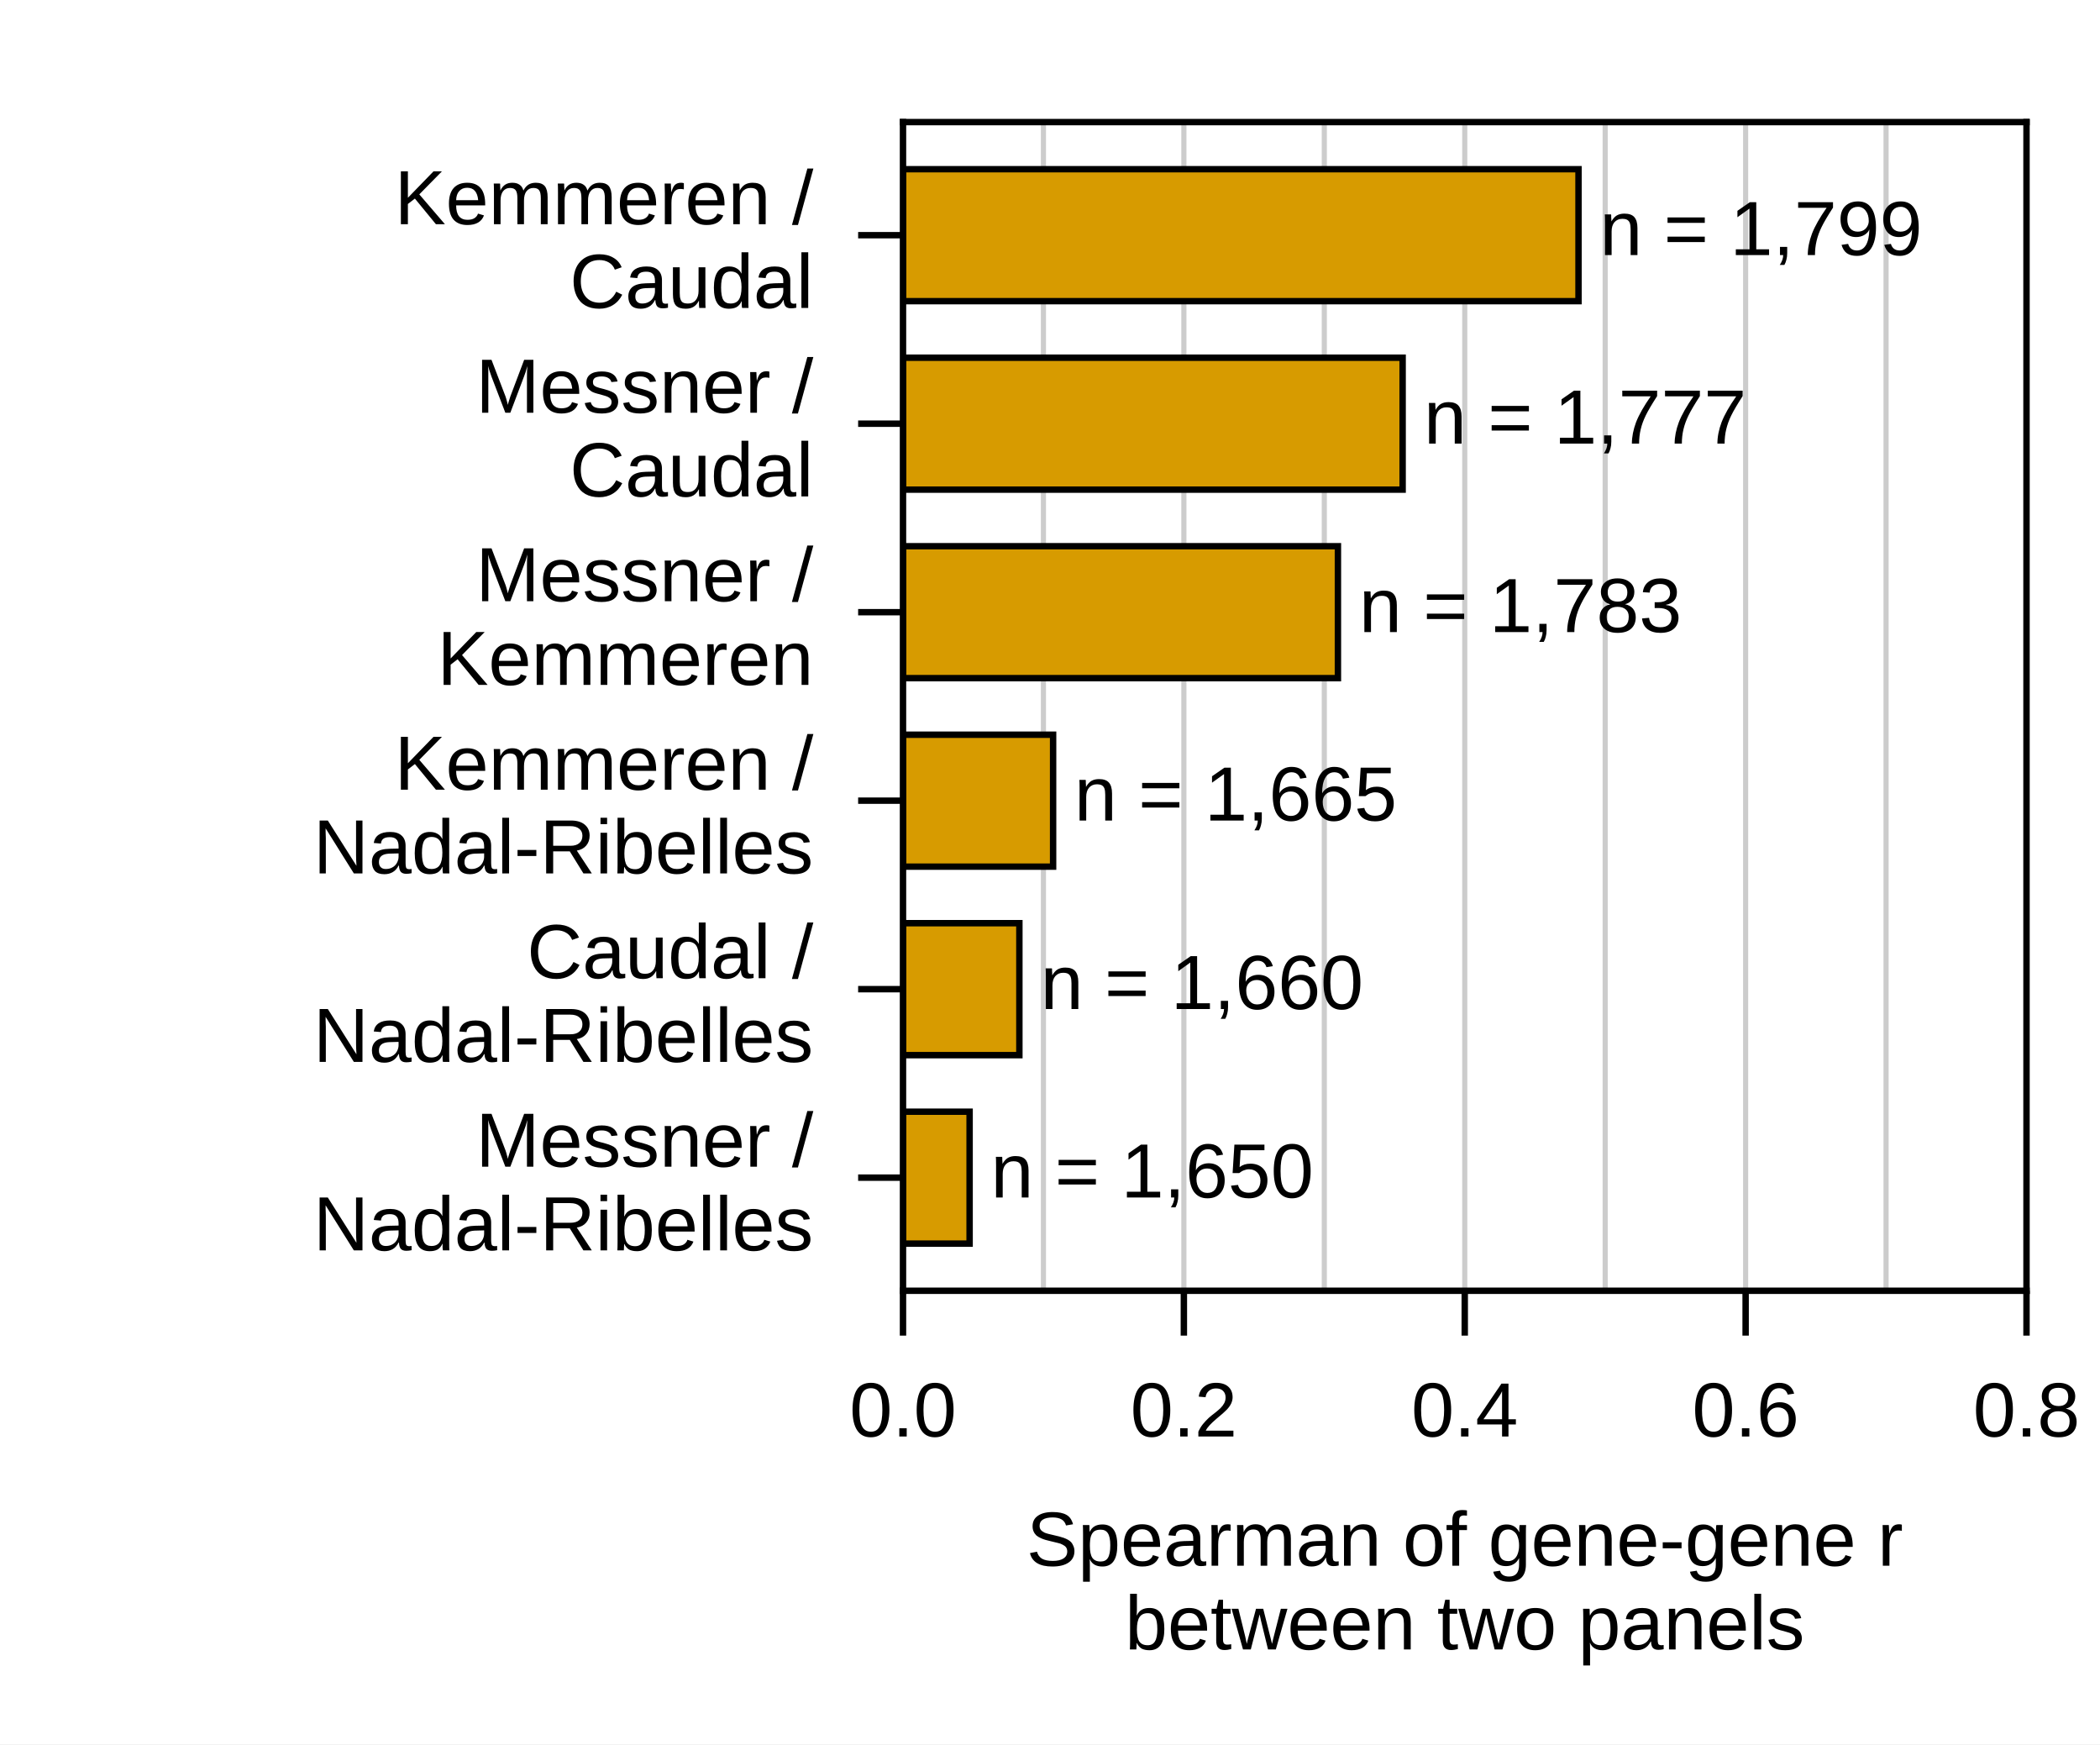
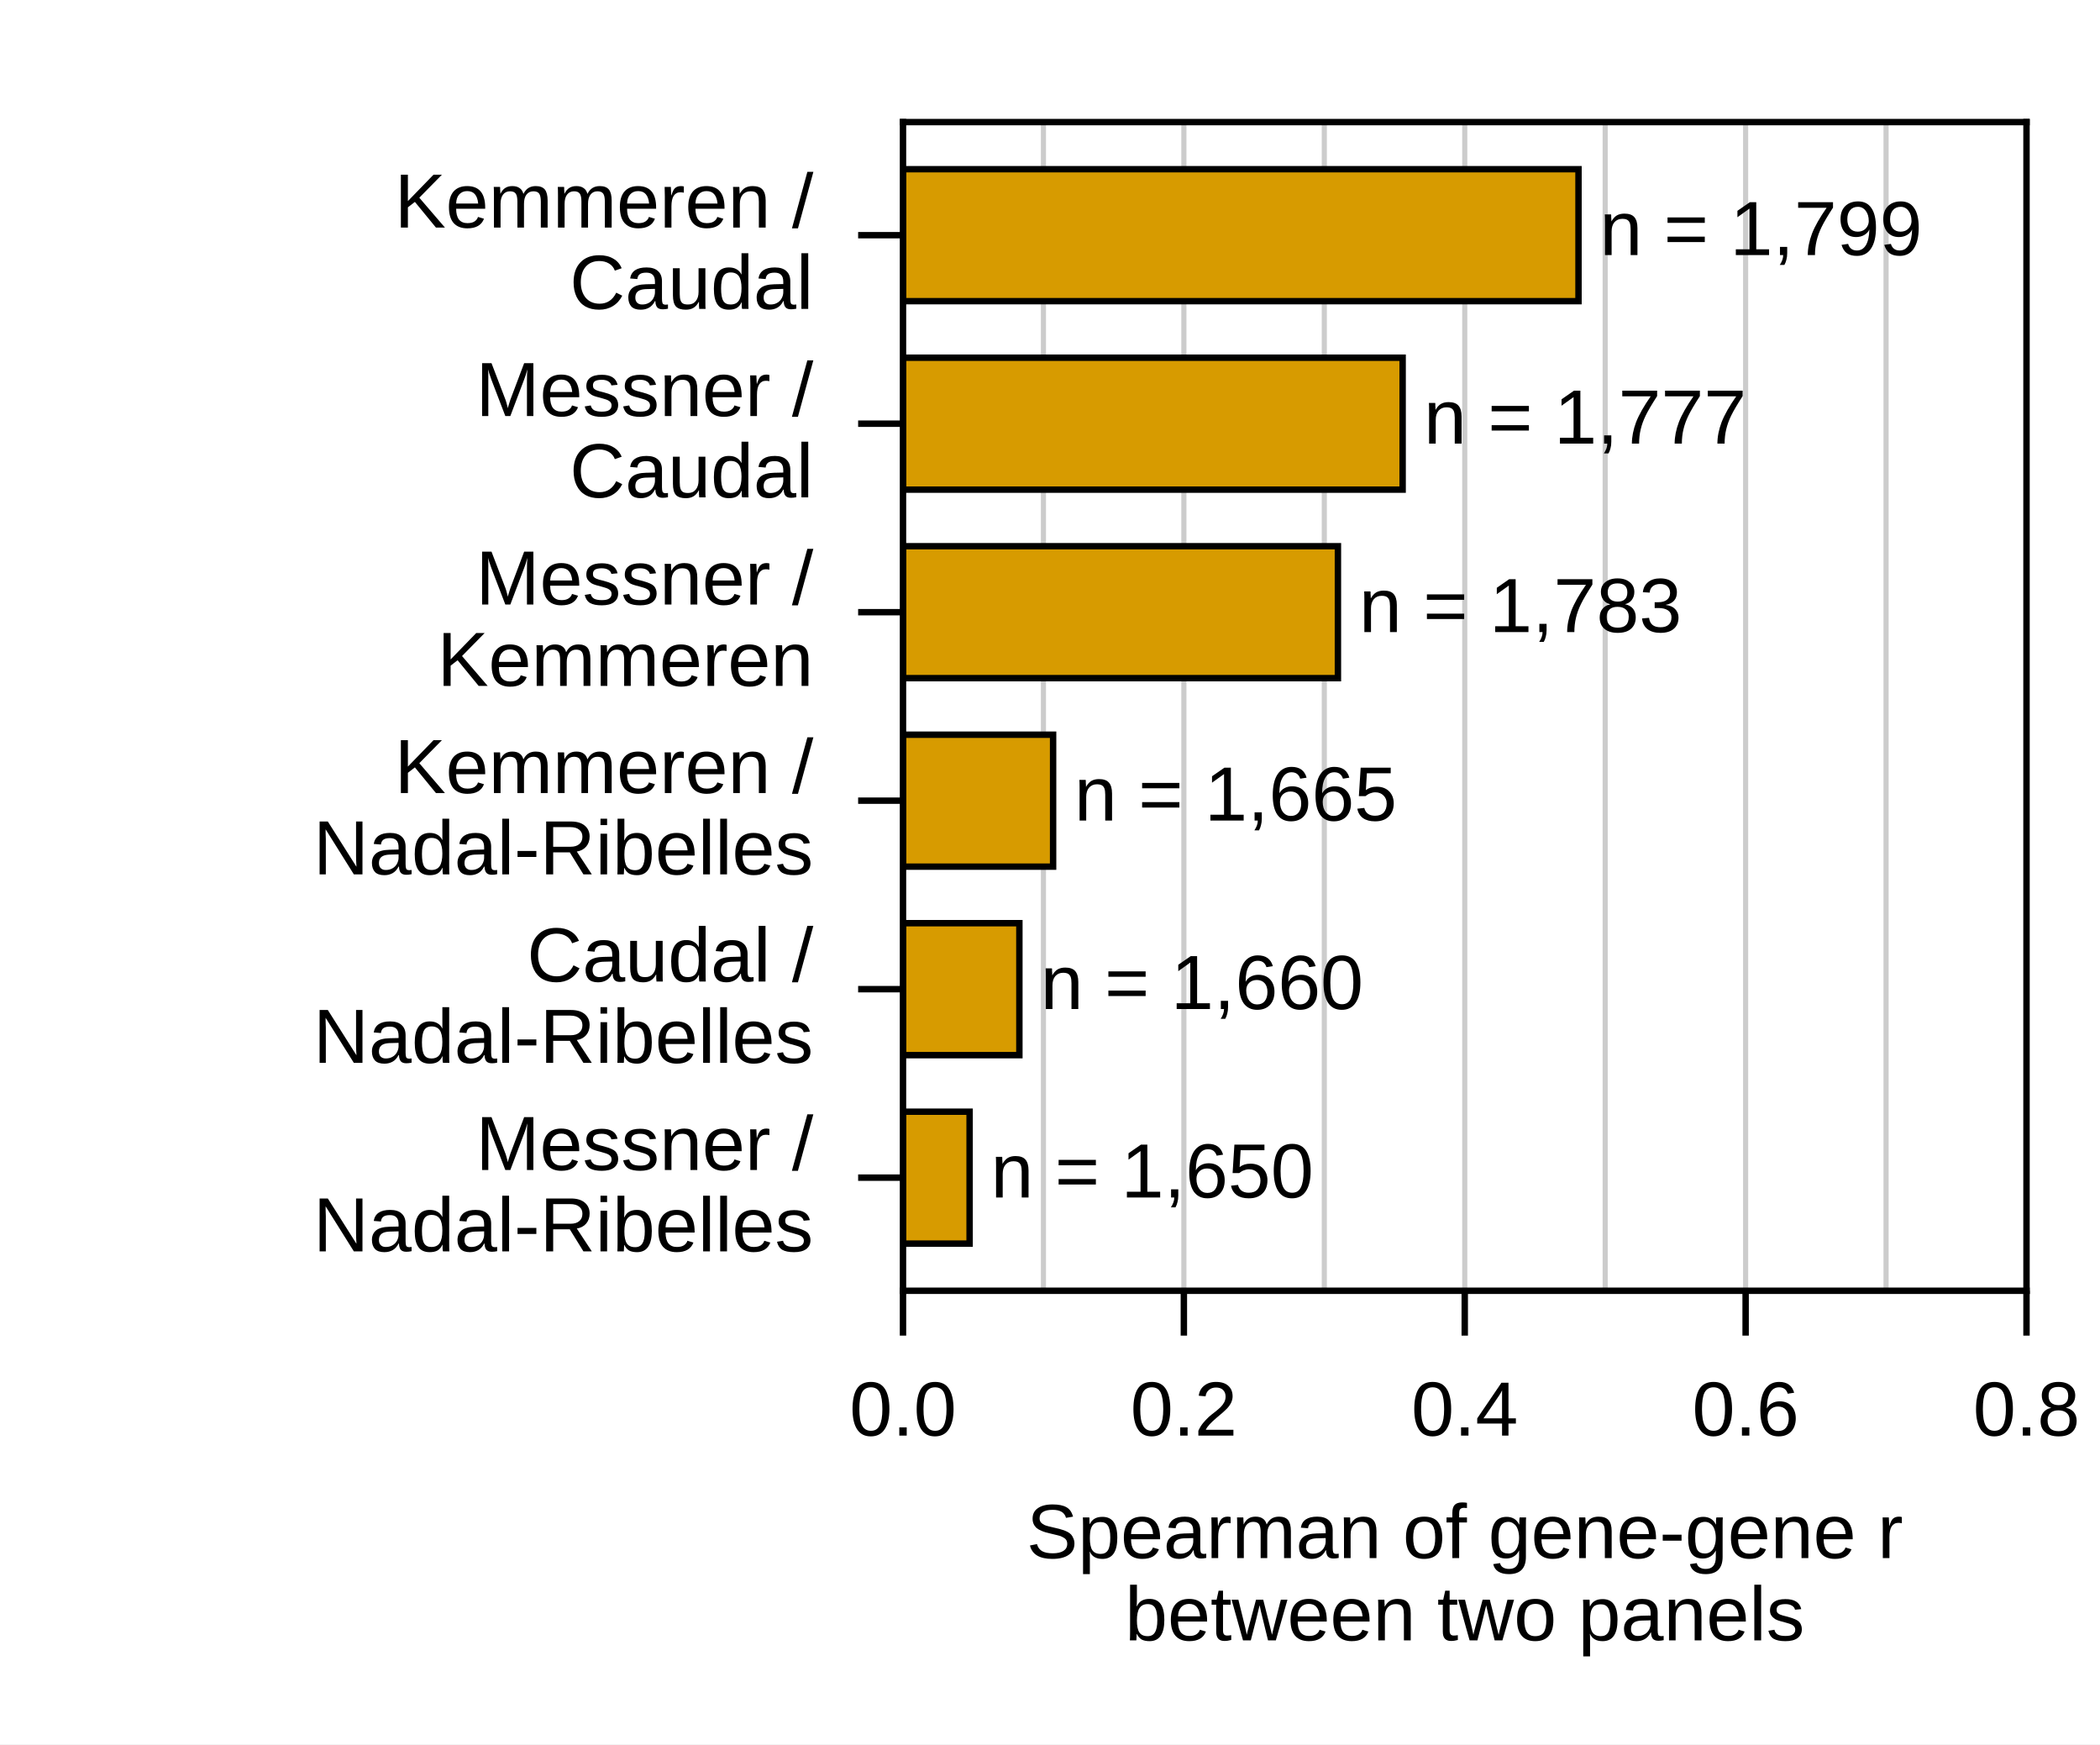
<svg xmlns="http://www.w3.org/2000/svg" xmlns:xlink="http://www.w3.org/1999/xlink" width="227.559" height="188.976" viewBox="0 0 227.559 188.976" version="1.1">
  <g transform="scale(1.388889)">
    <defs>
      <style type="text/css">*{stroke-linejoin: round; stroke-linecap: butt}</style>
    </defs>
    <g id="figure_1">
      <g id="patch_1">
        <path d="M 0 136.063  L 163.843 136.063  L 163.843 0  L 0 0  z " style="fill: #ffffff" />
      </g>
      <g id="axes_1">
        <g id="patch_2">
          <path d="M 70.452 100.687  L 158.108 100.687  L 158.108 9.524  L 70.452 9.524  z " style="fill: #ffffff" />
        </g>
        <g id="matplotlib.axis_1">
          <g id="xtick_1">
            <g id="line2d_1">
              <path d="M 70.452 100.687  L 70.452 9.524  " clip-path="url(#pf88b1bb439)" style="fill: none; stroke: #cccccc; stroke-width: 0.4; stroke-linecap: square" />
            </g>
            <g id="line2d_2">
              <defs>
                <path id="me74509bfa7" d="M 0 0  L 0 3.5  " style="stroke: #000000; stroke-width: 0.5" />
              </defs>
              <g>
                <use xlink:href="#me74509bfa7" x="70.452" y="100.687" style="stroke: #000000; stroke-width: 0.5" />
              </g>
            </g>
            <g id="text_1">
-               <text style="font-size: 6px; font-family: 'Arial'; text-anchor: middle" x="70.452" y="112.055" transform="rotate(-0 70.45228 112.0548)">0.0</text>
+               <text style="font-size: 6px; font-family: 'Arial'; text-anchor: middle" x="70.452" y="111.981" transform="rotate(-0 70.45228 111.9813)">0.0</text>
            </g>
          </g>
          <g id="xtick_2">
            <g id="line2d_3">
              <path d="M 92.366 100.687  L 92.366 9.524  " clip-path="url(#pf88b1bb439)" style="fill: none; stroke: #cccccc; stroke-width: 0.4; stroke-linecap: square" />
            </g>
            <g id="line2d_4">
              <g>
                <use xlink:href="#me74509bfa7" x="92.366" y="100.687" style="stroke: #000000; stroke-width: 0.5" />
              </g>
            </g>
            <g id="text_2">
-               <text style="font-size: 6px; font-family: 'Arial'; text-anchor: middle" x="92.366" y="112.055" transform="rotate(-0 92.36622 112.0548)">0.2</text>
+               <text style="font-size: 6px; font-family: 'Arial'; text-anchor: middle" x="92.366" y="111.981" transform="rotate(-0 92.36622 111.9813)">0.2</text>
            </g>
          </g>
          <g id="xtick_3">
            <g id="line2d_5">
              <path d="M 114.28 100.687  L 114.28 9.524  " clip-path="url(#pf88b1bb439)" style="fill: none; stroke: #cccccc; stroke-width: 0.4; stroke-linecap: square" />
            </g>
            <g id="line2d_6">
              <g>
                <use xlink:href="#me74509bfa7" x="114.28" y="100.687" style="stroke: #000000; stroke-width: 0.5" />
              </g>
            </g>
            <g id="text_3">
-               <text style="font-size: 6px; font-family: 'Arial'; text-anchor: middle" x="114.28" y="112.055" transform="rotate(-0 114.2802 112.0548)">0.4</text>
+               <text style="font-size: 6px; font-family: 'Arial'; text-anchor: middle" x="114.28" y="111.981" transform="rotate(-0 114.2802 111.9813)">0.4</text>
            </g>
          </g>
          <g id="xtick_4">
            <g id="line2d_7">
              <path d="M 136.194 100.687  L 136.194 9.524  " clip-path="url(#pf88b1bb439)" style="fill: none; stroke: #cccccc; stroke-width: 0.4; stroke-linecap: square" />
            </g>
            <g id="line2d_8">
              <g>
                <use xlink:href="#me74509bfa7" x="136.194" y="100.687" style="stroke: #000000; stroke-width: 0.5" />
              </g>
            </g>
            <g id="text_4">
-               <text style="font-size: 6px; font-family: 'Arial'; text-anchor: middle" x="136.194" y="112.055" transform="rotate(-0 136.1941 112.0548)">0.6</text>
+               <text style="font-size: 6px; font-family: 'Arial'; text-anchor: middle" x="136.194" y="111.981" transform="rotate(-0 136.1941 111.9813)">0.6</text>
            </g>
          </g>
          <g id="xtick_5">
            <g id="line2d_9">
              <path d="M 158.108 100.687  L 158.108 9.524  " clip-path="url(#pf88b1bb439)" style="fill: none; stroke: #cccccc; stroke-width: 0.4; stroke-linecap: square" />
            </g>
            <g id="line2d_10">
              <g>
                <use xlink:href="#me74509bfa7" x="158.108" y="100.687" style="stroke: #000000; stroke-width: 0.5" />
              </g>
            </g>
            <g id="text_5">
-               <text style="font-size: 6px; font-family: 'Arial'; text-anchor: middle" x="158.108" y="112.055" transform="rotate(-0 158.108 112.0548)">0.8</text>
+               <text style="font-size: 6px; font-family: 'Arial'; text-anchor: middle" x="158.108" y="111.981" transform="rotate(-0 158.108 111.9813)">0.8</text>
            </g>
          </g>
          <g id="xtick_6">
            <g id="line2d_11">
              <path d="M 81.409 100.687  L 81.409 9.524  " clip-path="url(#pf88b1bb439)" style="fill: none; stroke: #cccccc; stroke-width: 0.4; stroke-linecap: square" />
            </g>
            <g id="line2d_12" />
          </g>
          <g id="xtick_7">
            <g id="line2d_13">
              <path d="M 103.323 100.687  L 103.323 9.524  " clip-path="url(#pf88b1bb439)" style="fill: none; stroke: #cccccc; stroke-width: 0.4; stroke-linecap: square" />
            </g>
            <g id="line2d_14" />
          </g>
          <g id="xtick_8">
            <g id="line2d_15">
              <path d="M 125.237 100.687  L 125.237 9.524  " clip-path="url(#pf88b1bb439)" style="fill: none; stroke: #cccccc; stroke-width: 0.4; stroke-linecap: square" />
            </g>
            <g id="line2d_16" />
          </g>
          <g id="xtick_9">
            <g id="line2d_17">
              <path d="M 147.151 100.687  L 147.151 9.524  " clip-path="url(#pf88b1bb439)" style="fill: none; stroke: #cccccc; stroke-width: 0.4; stroke-linecap: square" />
            </g>
            <g id="line2d_18" />
          </g>
          <g id="text_6">
-             <text style="font-size: 6px; font-family: 'Arial'" transform="translate(80.09375 122.1353)">Spearman of gene-gene r</text>
-             <text style="font-size: 6px; font-family: 'Arial'" transform="translate(87.76391 128.6657)">between two panels</text>
+             <text style="font-size: 6px; font-family: 'Arial'" transform="translate(80.09375 121.5416)">Spearman of gene-gene r</text>
+             <text style="font-size: 6px; font-family: 'Arial'" transform="translate(87.76391 127.9581)">between two panels</text>
          </g>
        </g>
        <g id="matplotlib.axis_2">
          <g id="ytick_1">
            <g id="line2d_19">
              <defs>
                <path id="mea63f53fba" d="M 0 0  L -3.5 0  " style="stroke: #000000; stroke-width: 0.5" />
              </defs>
              <g>
                <use xlink:href="#mea63f53fba" x="70.452" y="18.347" style="stroke: #000000; stroke-width: 0.5" />
              </g>
            </g>
            <g id="text_7">
-               <text style="font-size: 6px; font-family: 'Arial'" transform="translate(30.77666 17.49036)">Kemmeren /</text>
-               <text style="font-size: 6px; font-family: 'Arial'" transform="translate(44.43978 24.02063)">Caudal</text>
+               <text style="font-size: 6px; font-family: 'Arial'" transform="translate(30.77666 17.75031)">Kemmeren /</text>
+               <text style="font-size: 6px; font-family: 'Arial'" transform="translate(44.43978 24.09643)">Caudal</text>
            </g>
          </g>
          <g id="ytick_2">
            <g id="line2d_20">
              <g>
                <use xlink:href="#mea63f53fba" x="70.452" y="33.05" style="stroke: #000000; stroke-width: 0.5" />
              </g>
            </g>
            <g id="text_8">
-               <text style="font-size: 6px; font-family: 'Arial'" transform="translate(37.11322 32.19394)">Messner /</text>
-               <text style="font-size: 6px; font-family: 'Arial'" transform="translate(44.43978 38.72421)">Caudal</text>
+               <text style="font-size: 6px; font-family: 'Arial'" transform="translate(37.11322 32.45389)">Messner /</text>
+               <text style="font-size: 6px; font-family: 'Arial'" transform="translate(44.43978 38.80002)">Caudal</text>
            </g>
          </g>
          <g id="ytick_3">
            <g id="line2d_21">
              <g>
                <use xlink:href="#mea63f53fba" x="70.452" y="47.754" style="stroke: #000000; stroke-width: 0.5" />
              </g>
            </g>
            <g id="text_9">
-               <text style="font-size: 6px; font-family: 'Arial'" transform="translate(37.11322 46.89752)">Messner /</text>
-               <text style="font-size: 6px; font-family: 'Arial'" transform="translate(34.11041 53.42779)">Kemmeren</text>
+               <text style="font-size: 6px; font-family: 'Arial'" transform="translate(37.11322 47.15747)">Messner /</text>
+               <text style="font-size: 6px; font-family: 'Arial'" transform="translate(34.11041 53.5036)">Kemmeren</text>
            </g>
          </g>
          <g id="ytick_4">
            <g id="line2d_22">
              <g>
                <use xlink:href="#mea63f53fba" x="70.452" y="62.457" style="stroke: #000000; stroke-width: 0.5" />
              </g>
            </g>
            <g id="text_10">
-               <text style="font-size: 6px; font-family: 'Arial'" transform="translate(30.77666 61.6011)">Kemmeren /</text>
-               <text style="font-size: 6px; font-family: 'Arial'" transform="translate(24.43635 68.13138)">Nadal-Ribelles</text>
+               <text style="font-size: 6px; font-family: 'Arial'" transform="translate(30.77666 61.86105)">Kemmeren /</text>
+               <text style="font-size: 6px; font-family: 'Arial'" transform="translate(24.43635 68.20718)">Nadal-Ribelles</text>
            </g>
          </g>
          <g id="ytick_5">
            <g id="line2d_23">
              <g>
                <use xlink:href="#mea63f53fba" x="70.452" y="77.161" style="stroke: #000000; stroke-width: 0.5" />
              </g>
            </g>
            <g id="text_11">
-               <text style="font-size: 6px; font-family: 'Arial'" transform="translate(41.10603 76.30468)">Caudal /</text>
-               <text style="font-size: 6px; font-family: 'Arial'" transform="translate(24.43635 82.83496)">Nadal-Ribelles</text>
+               <text style="font-size: 6px; font-family: 'Arial'" transform="translate(41.10603 76.56463)">Caudal /</text>
+               <text style="font-size: 6px; font-family: 'Arial'" transform="translate(24.43635 82.91076)">Nadal-Ribelles</text>
            </g>
          </g>
          <g id="ytick_6">
            <g id="line2d_24">
              <g>
                <use xlink:href="#mea63f53fba" x="70.452" y="91.864" style="stroke: #000000; stroke-width: 0.5" />
              </g>
            </g>
            <g id="text_12">
-               <text style="font-size: 6px; font-family: 'Arial'" transform="translate(37.11322 91.00826)">Messner /</text>
-               <text style="font-size: 6px; font-family: 'Arial'" transform="translate(24.43635 97.53854)">Nadal-Ribelles</text>
+               <text style="font-size: 6px; font-family: 'Arial'" transform="translate(37.11322 91.26821)">Messner /</text>
+               <text style="font-size: 6px; font-family: 'Arial'" transform="translate(24.43635 97.61434)">Nadal-Ribelles</text>
            </g>
          </g>
        </g>
        <g id="patch_3">
          <path d="M 70.452 13.2  L 123.155 13.2  L 123.155 23.493  L 70.452 23.493  z " clip-path="url(#pf88b1bb439)" style="fill: #d79b00; stroke: #000000; stroke-width: 0.5; stroke-linejoin: miter" />
        </g>
        <g id="patch_4">
          <path d="M 70.452 27.904  L 109.434 27.904  L 109.434 38.196  L 70.452 38.196  z " clip-path="url(#pf88b1bb439)" style="fill: #d79b00; stroke: #000000; stroke-width: 0.5; stroke-linejoin: miter" />
        </g>
        <g id="patch_5">
          <path d="M 70.452 42.607  L 104.385 42.607  L 104.385 52.9  L 70.452 52.9  z " clip-path="url(#pf88b1bb439)" style="fill: #d79b00; stroke: #000000; stroke-width: 0.5; stroke-linejoin: miter" />
        </g>
        <g id="patch_6">
          <path d="M 70.452 57.311  L 82.164 57.311  L 82.164 67.604  L 70.452 67.604  z " clip-path="url(#pf88b1bb439)" style="fill: #d79b00; stroke: #000000; stroke-width: 0.5; stroke-linejoin: miter" />
        </g>
        <g id="patch_7">
          <path d="M 70.452 72.015  L 79.532 72.015  L 79.532 82.307  L 70.452 82.307  z " clip-path="url(#pf88b1bb439)" style="fill: #d79b00; stroke: #000000; stroke-width: 0.5; stroke-linejoin: miter" />
        </g>
        <g id="patch_8">
          <path d="M 70.452 86.718  L 75.649 86.718  L 75.649 97.011  L 70.452 97.011  z " clip-path="url(#pf88b1bb439)" style="fill: #d79b00; stroke: #000000; stroke-width: 0.5; stroke-linejoin: miter" />
        </g>
        <g id="patch_9">
          <path d="M 70.452 100.687  L 70.452 9.524  " style="fill: none; stroke: #000000; stroke-width: 0.5; stroke-linejoin: miter; stroke-linecap: square" />
        </g>
        <g id="patch_10">
          <path d="M 158.108 100.687  L 158.108 9.524  " style="fill: none; stroke: #000000; stroke-width: 0.5; stroke-linejoin: miter; stroke-linecap: square" />
        </g>
        <g id="patch_11">
          <path d="M 70.452 100.687  L 158.108 100.687  " style="fill: none; stroke: #000000; stroke-width: 0.5; stroke-linejoin: miter; stroke-linecap: square" />
        </g>
        <g id="patch_12">
          <path d="M 70.452 9.524  L 158.108 9.524  " style="fill: none; stroke: #000000; stroke-width: 0.5; stroke-linejoin: miter; stroke-linecap: square" />
        </g>
        <g id="text_13">
-           <text style="font-size: 6px; font-family: 'Arial'; text-anchor: start" x="124.799" y="19.899" transform="rotate(-0 124.799 19.89929)">n = 1,799</text>
+           <text style="font-size: 6px; font-family: 'Arial'; text-anchor: start" x="124.799" y="19.898" transform="rotate(-0 124.799 19.89765)">n = 1,799</text>
        </g>
        <g id="text_14">
-           <text style="font-size: 6px; font-family: 'Arial'; text-anchor: start" x="111.078" y="34.603" transform="rotate(-0 111.0776 34.60287)">n = 1,777</text>
+           <text style="font-size: 6px; font-family: 'Arial'; text-anchor: start" x="111.078" y="34.601" transform="rotate(-0 111.0776 34.60123)">n = 1,777</text>
        </g>
        <g id="text_15">
-           <text style="font-size: 6px; font-family: 'Arial'; text-anchor: start" x="106.029" y="49.306" transform="rotate(-0 106.0287 49.30645)">n = 1,783</text>
+           <text style="font-size: 6px; font-family: 'Arial'; text-anchor: start" x="106.029" y="49.305" transform="rotate(-0 106.0287 49.30481)">n = 1,783</text>
        </g>
        <g id="text_16">
-           <text style="font-size: 6px; font-family: 'Arial'; text-anchor: start" x="83.808" y="64.01" transform="rotate(-0 83.80783 64.01004)">n = 1,665</text>
+           <text style="font-size: 6px; font-family: 'Arial'; text-anchor: start" x="83.808" y="64.008" transform="rotate(-0 83.80783 64.0084)">n = 1,665</text>
        </g>
        <g id="text_17">
-           <text style="font-size: 6px; font-family: 'Arial'; text-anchor: start" x="81.176" y="78.714" transform="rotate(-0 81.17599 78.71362)">n = 1,660</text>
+           <text style="font-size: 6px; font-family: 'Arial'; text-anchor: start" x="81.176" y="78.712" transform="rotate(-0 81.17599 78.71198)">n = 1,660</text>
        </g>
        <g id="text_18">
-           <text style="font-size: 6px; font-family: 'Arial'; text-anchor: start" x="77.293" y="93.417" transform="rotate(-0 77.29285 93.4172)">n = 1,650</text>
+           <text style="font-size: 6px; font-family: 'Arial'; text-anchor: start" x="77.293" y="93.416" transform="rotate(-0 77.29285 93.41556)">n = 1,650</text>
        </g>
      </g>
    </g>
    <defs>
      <clipPath id="pf88b1bb439">
        <rect x="70.452" y="9.524" width="87.656" height="91.162" />
      </clipPath>
    </defs>
  </g>
</svg>
